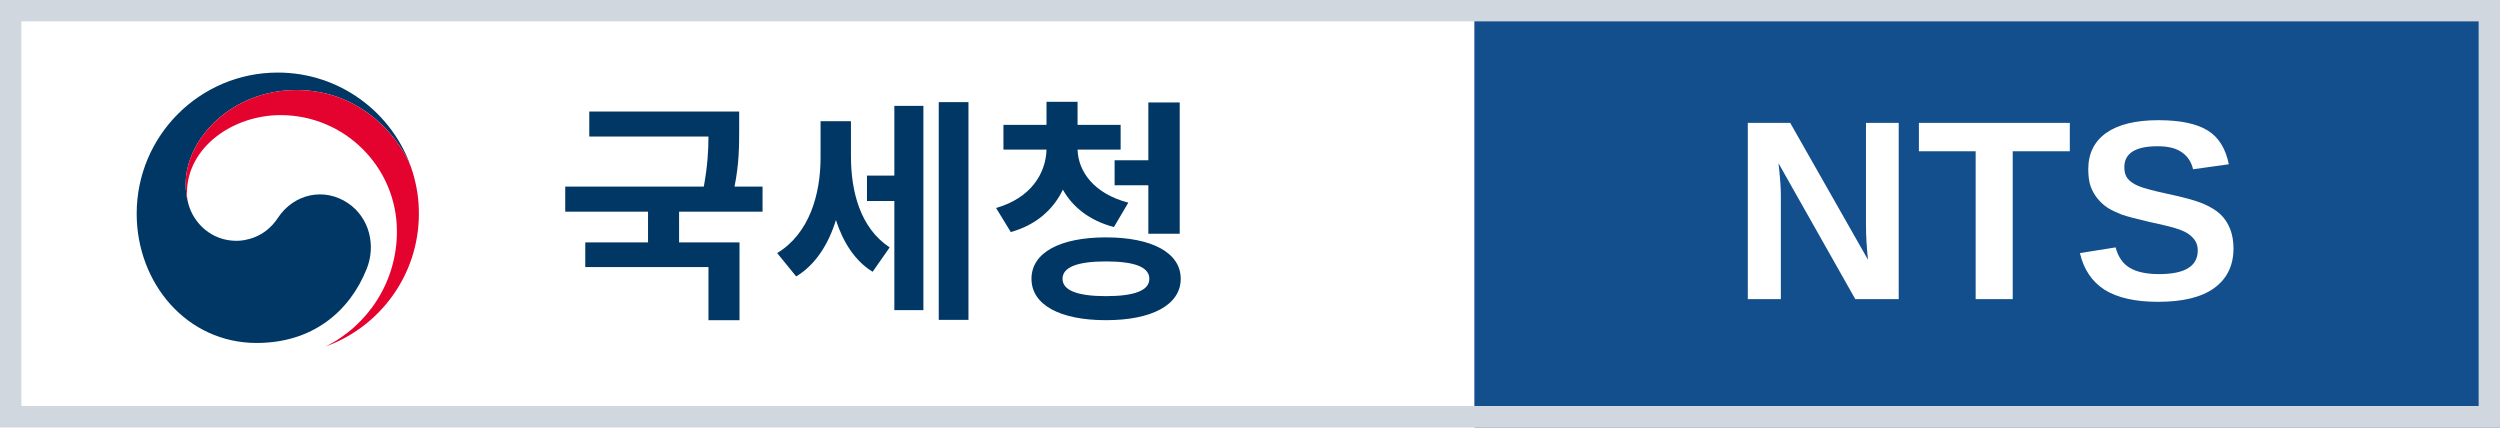
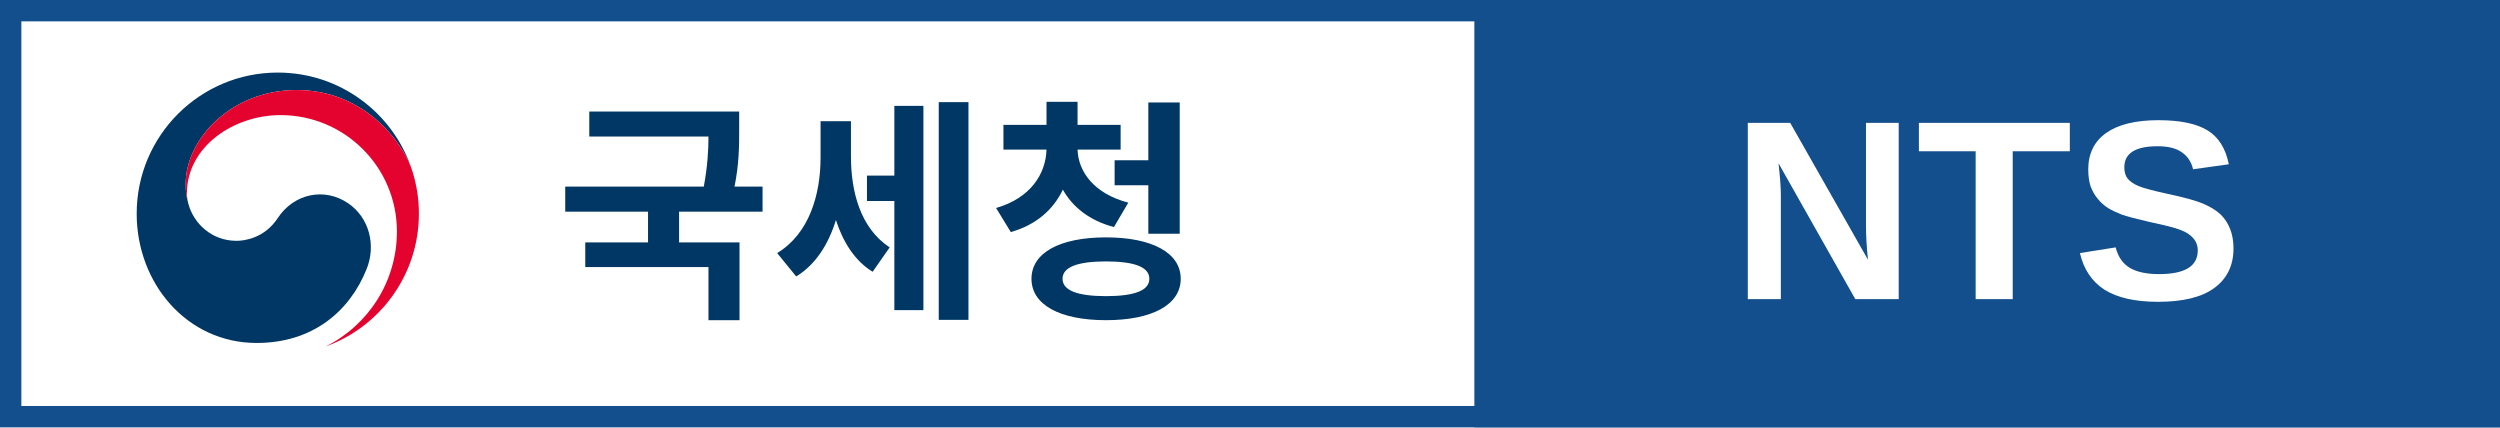
<svg xmlns="http://www.w3.org/2000/svg" width="117.0" height="20" viewBox="0 0 117.0 20" role="img" aria-label="국세청 NTS">
  <defs>
    <clipPath id="badge-shape">
      <rect width="117.0" height="20" rx="0" />
    </clipPath>
  </defs>
  <g clip-path="url(#badge-shape)">
    <rect width="117.0" height="20" rx="0" fill="#ffffff" />
    <path d="M69.0 0h48v20h-48z" fill="#134f8c" />
  </g>
-   <rect x="0.5" y="0.5" width="116.0" height="19" rx="0" fill="none" stroke="#d0d7de" />
+   <rect x="0.5" y="0.5" width="116.0" height="19" rx="0" fill="none" stroke="#134f8c" />
  <g transform="translate(6.000 3.000) scale(0.080793)">
    <path fill="#fff" d="M173.282 86.65c0 47.844-38.794 86.632-86.646 86.632C38.799 173.282 0 134.494 0 86.65 0 38.788 38.799 0 86.636 0c47.852 0 86.646 38.788 86.646 86.65" />
    <path fill="#003764" d="M127.389 80.598c-13.791-9.365-31.439-5.542-40.717 8.533-7.72 11.767-19.405 13.235-23.906 13.235-14.751 0-24.824-10.367-27.818-21.095h-.01c-.039-.108-.059-.2-.09-.307-.025-.12-.056-.233-.089-.366-1.177-4.467-1.467-6.609-1.467-11.368 0-25.65 26.321-54.213 64.215-54.213 38.829 0 61.05 29.545 66.78 45.979a12 12 0 0 1-.291-.877C152.981 27.994 122.522 4.903 86.639 4.903c-45.13 0-81.729 36.59-81.729 81.739 0 40.351 29.108 74.891 69.479 74.891 32.197 0 53.842-18.052 63.757-42.93 5.45-13.614 1.595-29.605-10.757-38.005" />
    <path fill="#e4032e" d="M164.788 62.589c-4.777-16.026-27.153-47.571-67.282-47.571-37.894 0-64.214 28.563-64.214 54.212 0 4.759.29 6.901 1.466 11.368a24 24 0 0 1-.74-5.823c0-26.721 26.741-45.227 54.248-45.227 37.218 0 67.388 30.174 67.388 67.39 0 29.173-16.785 54.437-41.179 66.565v.023c31.455-11.391 53.908-41.512 53.908-76.884 0-8.378-1.127-15.759-3.595-24.053" />
  </g>
  <text x="26.0" y="14" fill="#003764" font-family="-apple-system, BlinkMacSystemFont, 'Segoe UI', 'Noto Sans KR', 'Malgun Gothic', Arial, sans-serif" font-size="11" font-weight="600">국세청</text>
  <text x="93" y="14" fill="#ffffff" text-anchor="middle" font-family="Arial, Helvetica, sans-serif" font-size="12" font-weight="700">NTS</text>
</svg>
